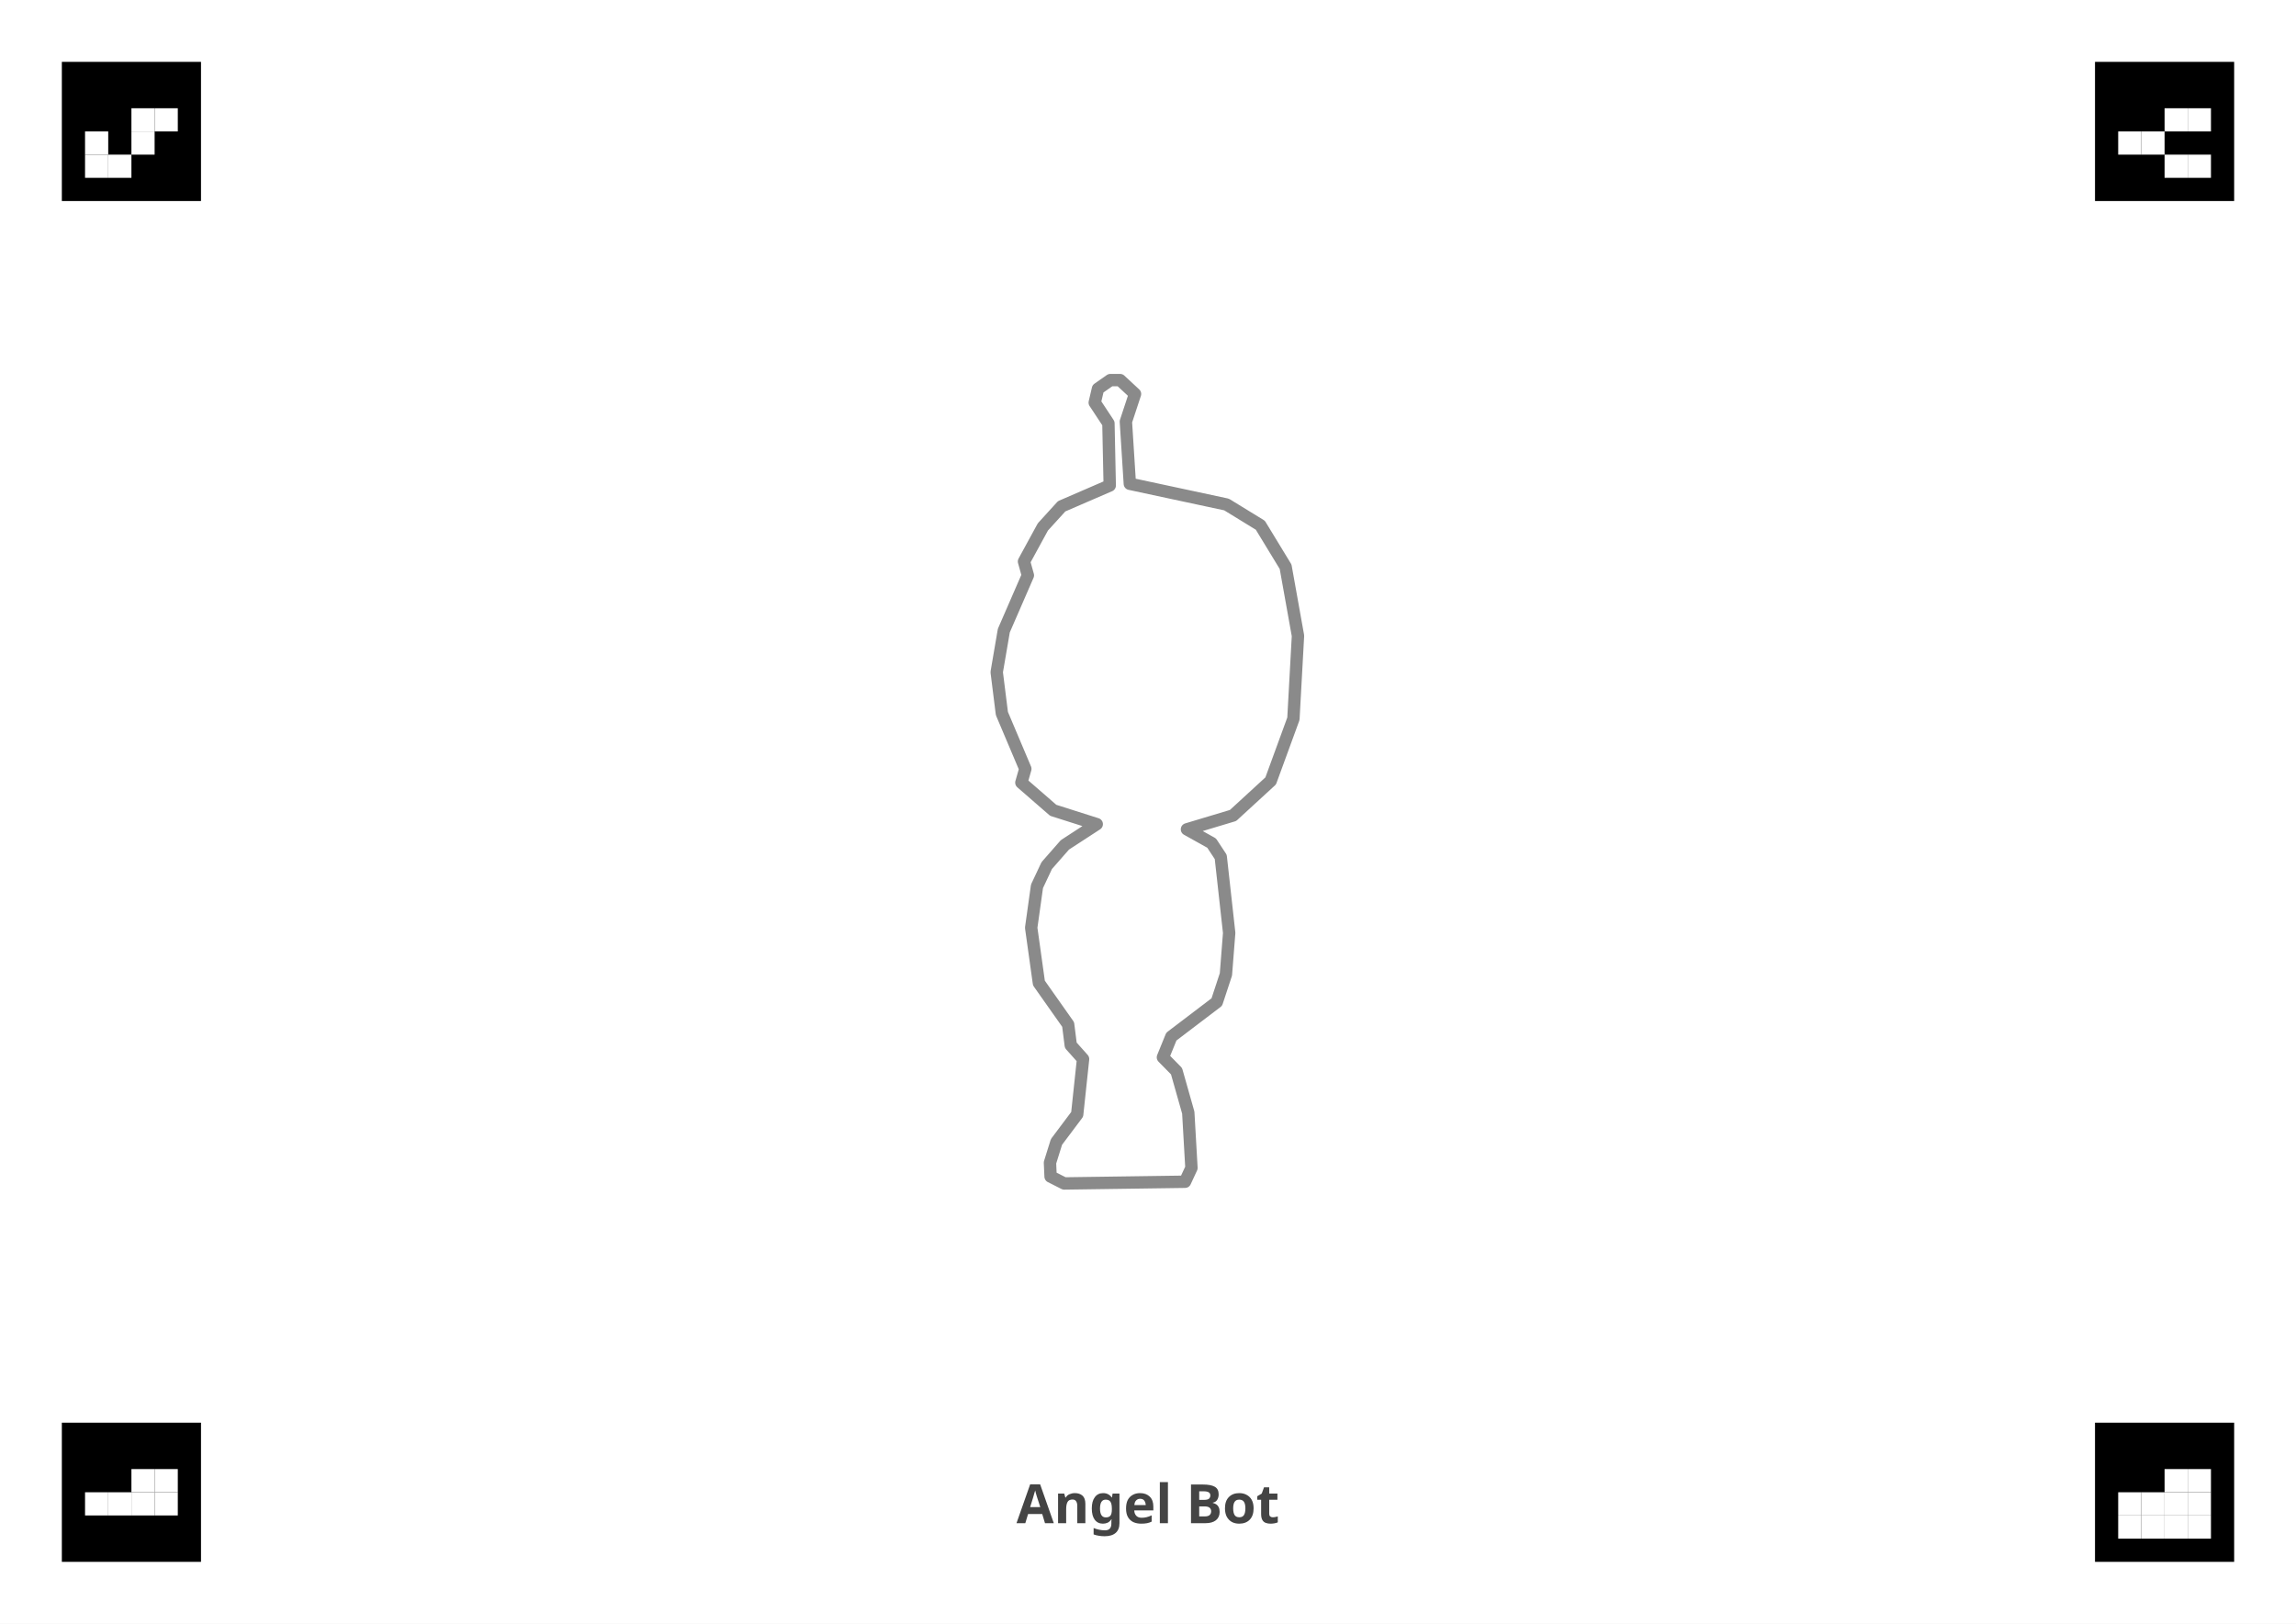
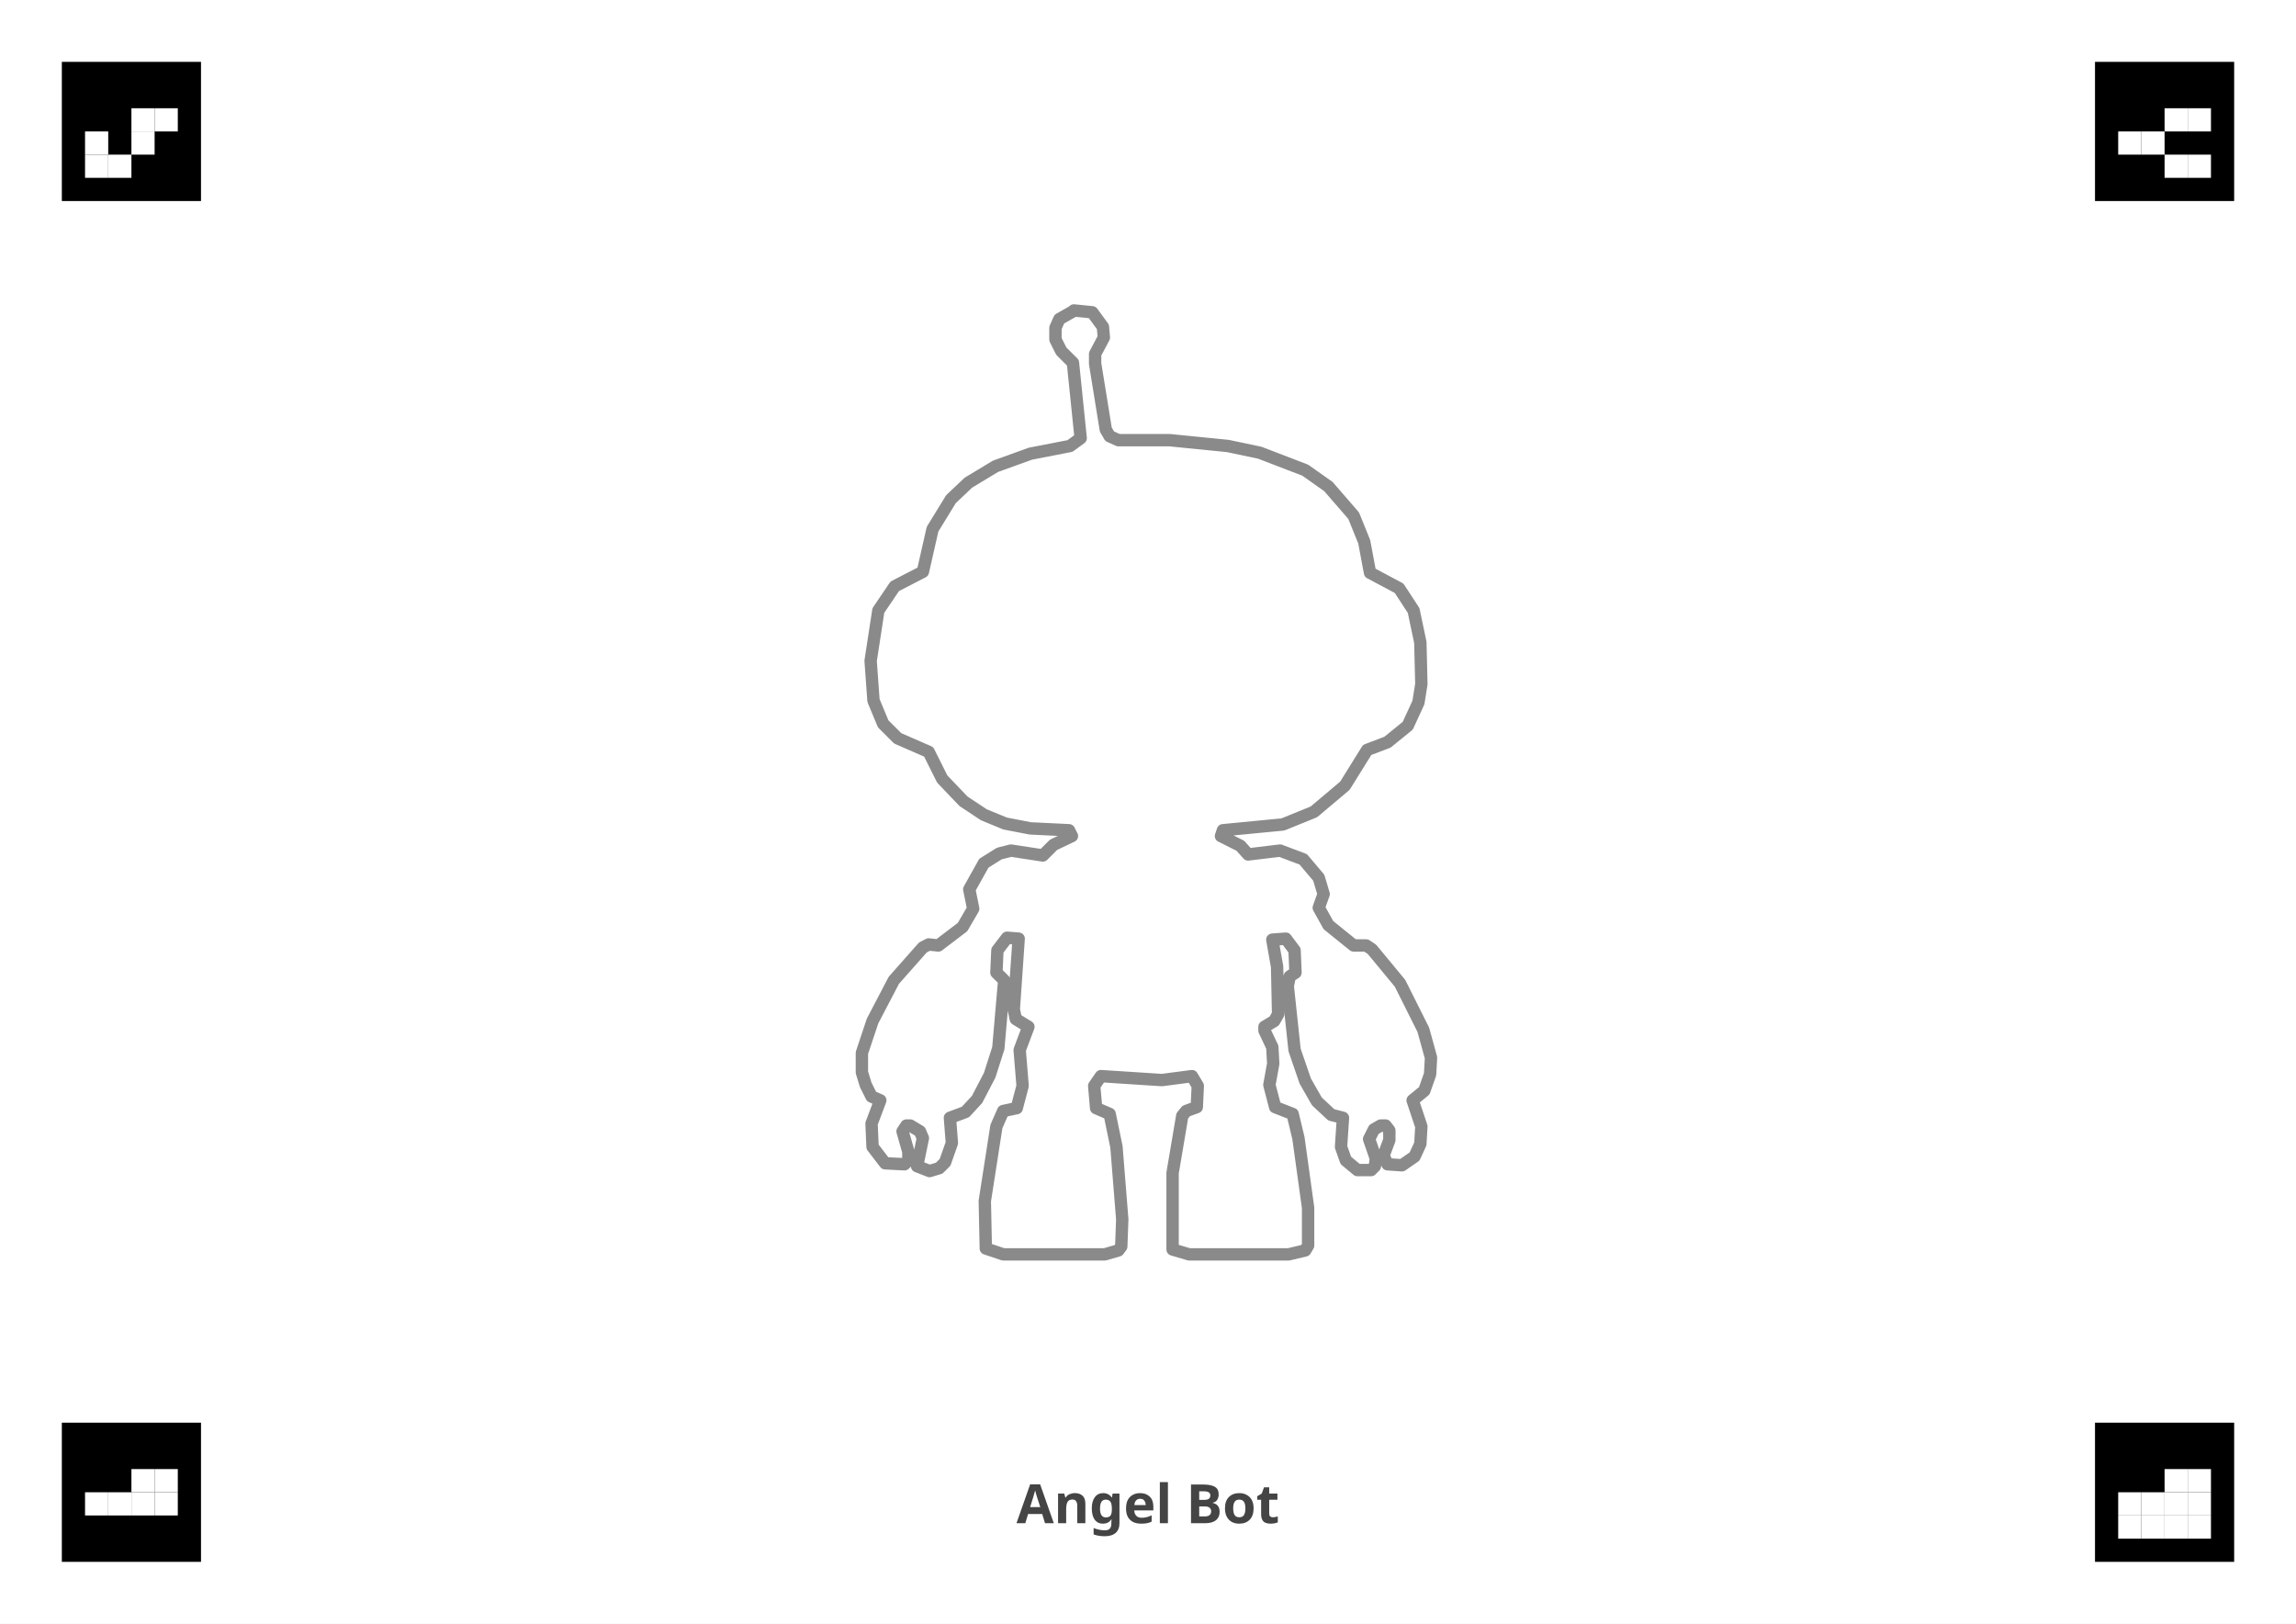
<svg xmlns="http://www.w3.org/2000/svg" width="297mm" height="210mm" viewBox="0 0 297 210">
  <rect width="297" height="210" fill="#fff" />
  <rect x="8" y="8" width="18" height="18" fill="#000" />
  <rect x="17.00" y="14.00" width="3" height="3" fill="#fff" />
  <rect x="20.00" y="14.00" width="3" height="3" fill="#fff" />
  <rect x="11.00" y="17.00" width="3" height="3" fill="#fff" />
  <rect x="17.00" y="17.00" width="3" height="3" fill="#fff" />
  <rect x="11.00" y="20.00" width="3" height="3" fill="#fff" />
  <rect x="14.00" y="20.00" width="3" height="3" fill="#fff" />
  <rect x="271" y="8" width="18" height="18" fill="#000" />
  <rect x="280.00" y="14.00" width="3" height="3" fill="#fff" />
  <rect x="283.00" y="14.00" width="3" height="3" fill="#fff" />
  <rect x="274.00" y="17.00" width="3" height="3" fill="#fff" />
  <rect x="277.00" y="17.00" width="3" height="3" fill="#fff" />
  <rect x="280.00" y="20.00" width="3" height="3" fill="#fff" />
  <rect x="283.00" y="20.00" width="3" height="3" fill="#fff" />
  <rect x="8" y="184" width="18" height="18" fill="#000" />
  <rect x="17.00" y="190.00" width="3" height="3" fill="#fff" />
  <rect x="20.00" y="190.00" width="3" height="3" fill="#fff" />
  <rect x="11.00" y="193.00" width="3" height="3" fill="#fff" />
  <rect x="14.00" y="193.00" width="3" height="3" fill="#fff" />
  <rect x="17.00" y="193.00" width="3" height="3" fill="#fff" />
  <rect x="20.00" y="193.00" width="3" height="3" fill="#fff" />
  <rect x="271" y="184" width="18" height="18" fill="#000" />
  <rect x="280.00" y="190.00" width="3" height="3" fill="#fff" />
  <rect x="283.00" y="190.00" width="3" height="3" fill="#fff" />
  <rect x="274.00" y="193.00" width="3" height="3" fill="#fff" />
  <rect x="277.00" y="193.00" width="3" height="3" fill="#fff" />
  <rect x="280.00" y="193.00" width="3" height="3" fill="#fff" />
  <rect x="283.00" y="193.00" width="3" height="3" fill="#fff" />
  <rect x="274.00" y="196.00" width="3" height="3" fill="#fff" />
  <rect x="277.00" y="196.00" width="3" height="3" fill="#fff" />
  <rect x="280.00" y="196.00" width="3" height="3" fill="#fff" />
  <rect x="283.00" y="196.00" width="3" height="3" fill="#fff" />
-   <path d="M137.66 153.06 L135.90 152.17 L135.82 150.38 L136.66 147.69 L139.34 144.12 L140.10 136.97 L138.51 135.19 L138.17 132.50 L134.39 127.14 L133.39 119.99 L134.14 114.63 L135.40 111.95 L137.75 109.27 L141.87 106.59 L136.24 104.80 L132.12 101.22 L132.63 99.44 L129.60 92.28 L128.93 86.93 L129.85 81.56 L132.96 74.41 L132.46 72.62 L134.90 68.15 L137.33 65.48 L143.55 62.79 L143.38 54.75 L141.61 52.07 L142.03 50.28 L143.63 49.16 L144.89 49.16 L146.82 50.95 L145.64 54.53 L146.15 62.57 L158.66 65.25 L163.03 67.93 L166.30 73.30 L167.90 82.23 L167.31 92.96 L164.37 101.00 L159.50 105.47 L153.54 107.26 L156.73 109.04 L157.91 110.83 L159.00 120.66 L158.58 126.02 L157.40 129.60 L151.52 134.07 L150.43 136.75 L152.19 138.54 L153.71 143.90 L154.12 151.05 L153.29 152.84 Z" fill="#fff" stroke="#8a8a8a" stroke-width="1.6" stroke-linejoin="round" />
+   <path d="M138.91 40.15 L141.29 40.39 L142.67 42.28 L142.79 43.65 L141.66 45.78 L141.66 47.03 L143.04 55.55 L143.54 56.42 L144.67 56.93 L151.30 56.93 L158.82 57.68 L162.95 58.55 L168.84 60.81 L171.84 62.93 L175.10 66.69 L176.47 70.07 L177.22 74.08 L180.98 76.08 L182.86 78.96 L183.73 83.09 L183.86 88.48 L183.48 90.86 L182.10 93.86 L179.48 95.99 L176.85 96.99 L173.97 101.62 L169.96 105.00 L165.95 106.63 L158.19 107.38 L157.94 108.13 L160.45 109.39 L161.45 110.51 L165.58 110.01 L168.58 111.14 L170.59 113.52 L171.22 115.64 L170.59 117.40 L171.84 119.65 L175.10 122.28 L176.72 122.28 L177.47 122.78 L181.10 127.17 L184.11 133.18 L185.11 136.80 L184.99 138.94 L184.24 141.07 L182.73 142.31 L183.86 145.69 L183.73 147.95 L182.98 149.58 L181.35 150.71 L179.48 150.58 L178.97 149.45 L179.72 147.45 L179.72 146.20 L179.23 145.57 L178.60 145.57 L177.73 146.07 L177.10 147.32 L177.97 149.83 L177.85 150.83 L177.35 151.33 L175.59 151.33 L174.09 150.08 L173.47 148.33 L173.72 144.57 L172.21 144.19 L170.34 142.44 L168.84 139.81 L167.46 135.80 L166.58 127.54 L166.83 126.29 L167.58 125.79 L167.46 122.91 L166.33 121.40 L164.58 121.53 L165.20 125.04 L165.33 131.17 L164.83 132.05 L163.57 132.80 L163.57 133.30 L164.58 135.43 L164.70 137.56 L164.20 140.32 L164.95 143.19 L167.21 144.07 L167.96 147.20 L169.21 156.21 L169.21 161.09 L168.84 161.72 L166.70 162.23 L153.81 162.23 L151.68 161.60 L151.68 151.71 L152.93 144.32 L153.44 143.69 L154.81 143.19 L154.94 140.44 L154.19 139.18 L150.30 139.69 L142.41 139.18 L141.54 140.44 L141.79 143.32 L143.54 144.07 L144.42 148.33 L145.17 157.71 L145.04 161.22 L144.67 161.72 L142.92 162.23 L129.77 162.23 L127.52 161.47 L127.39 155.34 L128.89 145.69 L129.77 143.69 L131.52 143.32 L132.28 140.44 L131.90 135.80 L133.03 132.80 L131.40 131.80 L131.14 130.55 L131.77 121.40 L130.27 121.28 L129.02 122.91 L128.89 125.79 L129.90 126.79 L129.14 135.56 L128.02 139.06 L126.39 142.19 L124.89 143.82 L122.88 144.57 L123.13 147.83 L122.25 150.33 L121.50 151.08 L120.25 151.46 L118.63 150.83 L119.38 147.20 L119.00 146.32 L117.75 145.57 L117.25 145.57 L116.75 146.32 L117.50 148.95 L117.50 150.08 L117.00 150.58 L114.50 150.45 L112.87 148.33 L112.74 145.32 L113.87 142.31 L112.74 141.82 L111.99 140.32 L111.49 138.69 L111.49 136.18 L112.87 132.05 L115.62 126.79 L119.38 122.54 L120.13 122.15 L121.38 122.28 L124.51 119.90 L125.89 117.53 L125.38 115.02 L127.27 111.64 L129.27 110.39 L130.77 110.01 L134.90 110.64 L136.28 109.26 L138.66 108.13 L138.28 107.38 L133.28 107.14 L130.02 106.51 L127.27 105.38 L124.63 103.63 L121.88 100.75 L120.13 97.24 L116.12 95.49 L114.24 93.61 L112.99 90.60 L112.62 85.47 L113.62 78.96 L115.74 75.83 L119.38 73.95 L120.63 68.44 L123.01 64.56 L125.26 62.43 L128.77 60.31 L133.28 58.68 L138.41 57.68 L139.79 56.67 L138.79 46.91 L137.28 45.41 L136.53 43.91 L136.53 42.40 L137.03 41.27 L138.79 40.27 Z" fill="#fff" stroke="#8a8a8a" stroke-width="1.6" stroke-linejoin="round" />
  <text x="148.5" y="197" text-anchor="middle" font-family="Segoe UI, sans-serif" font-size="7" font-weight="600" fill="#444">Angel Bot</text>
</svg>
